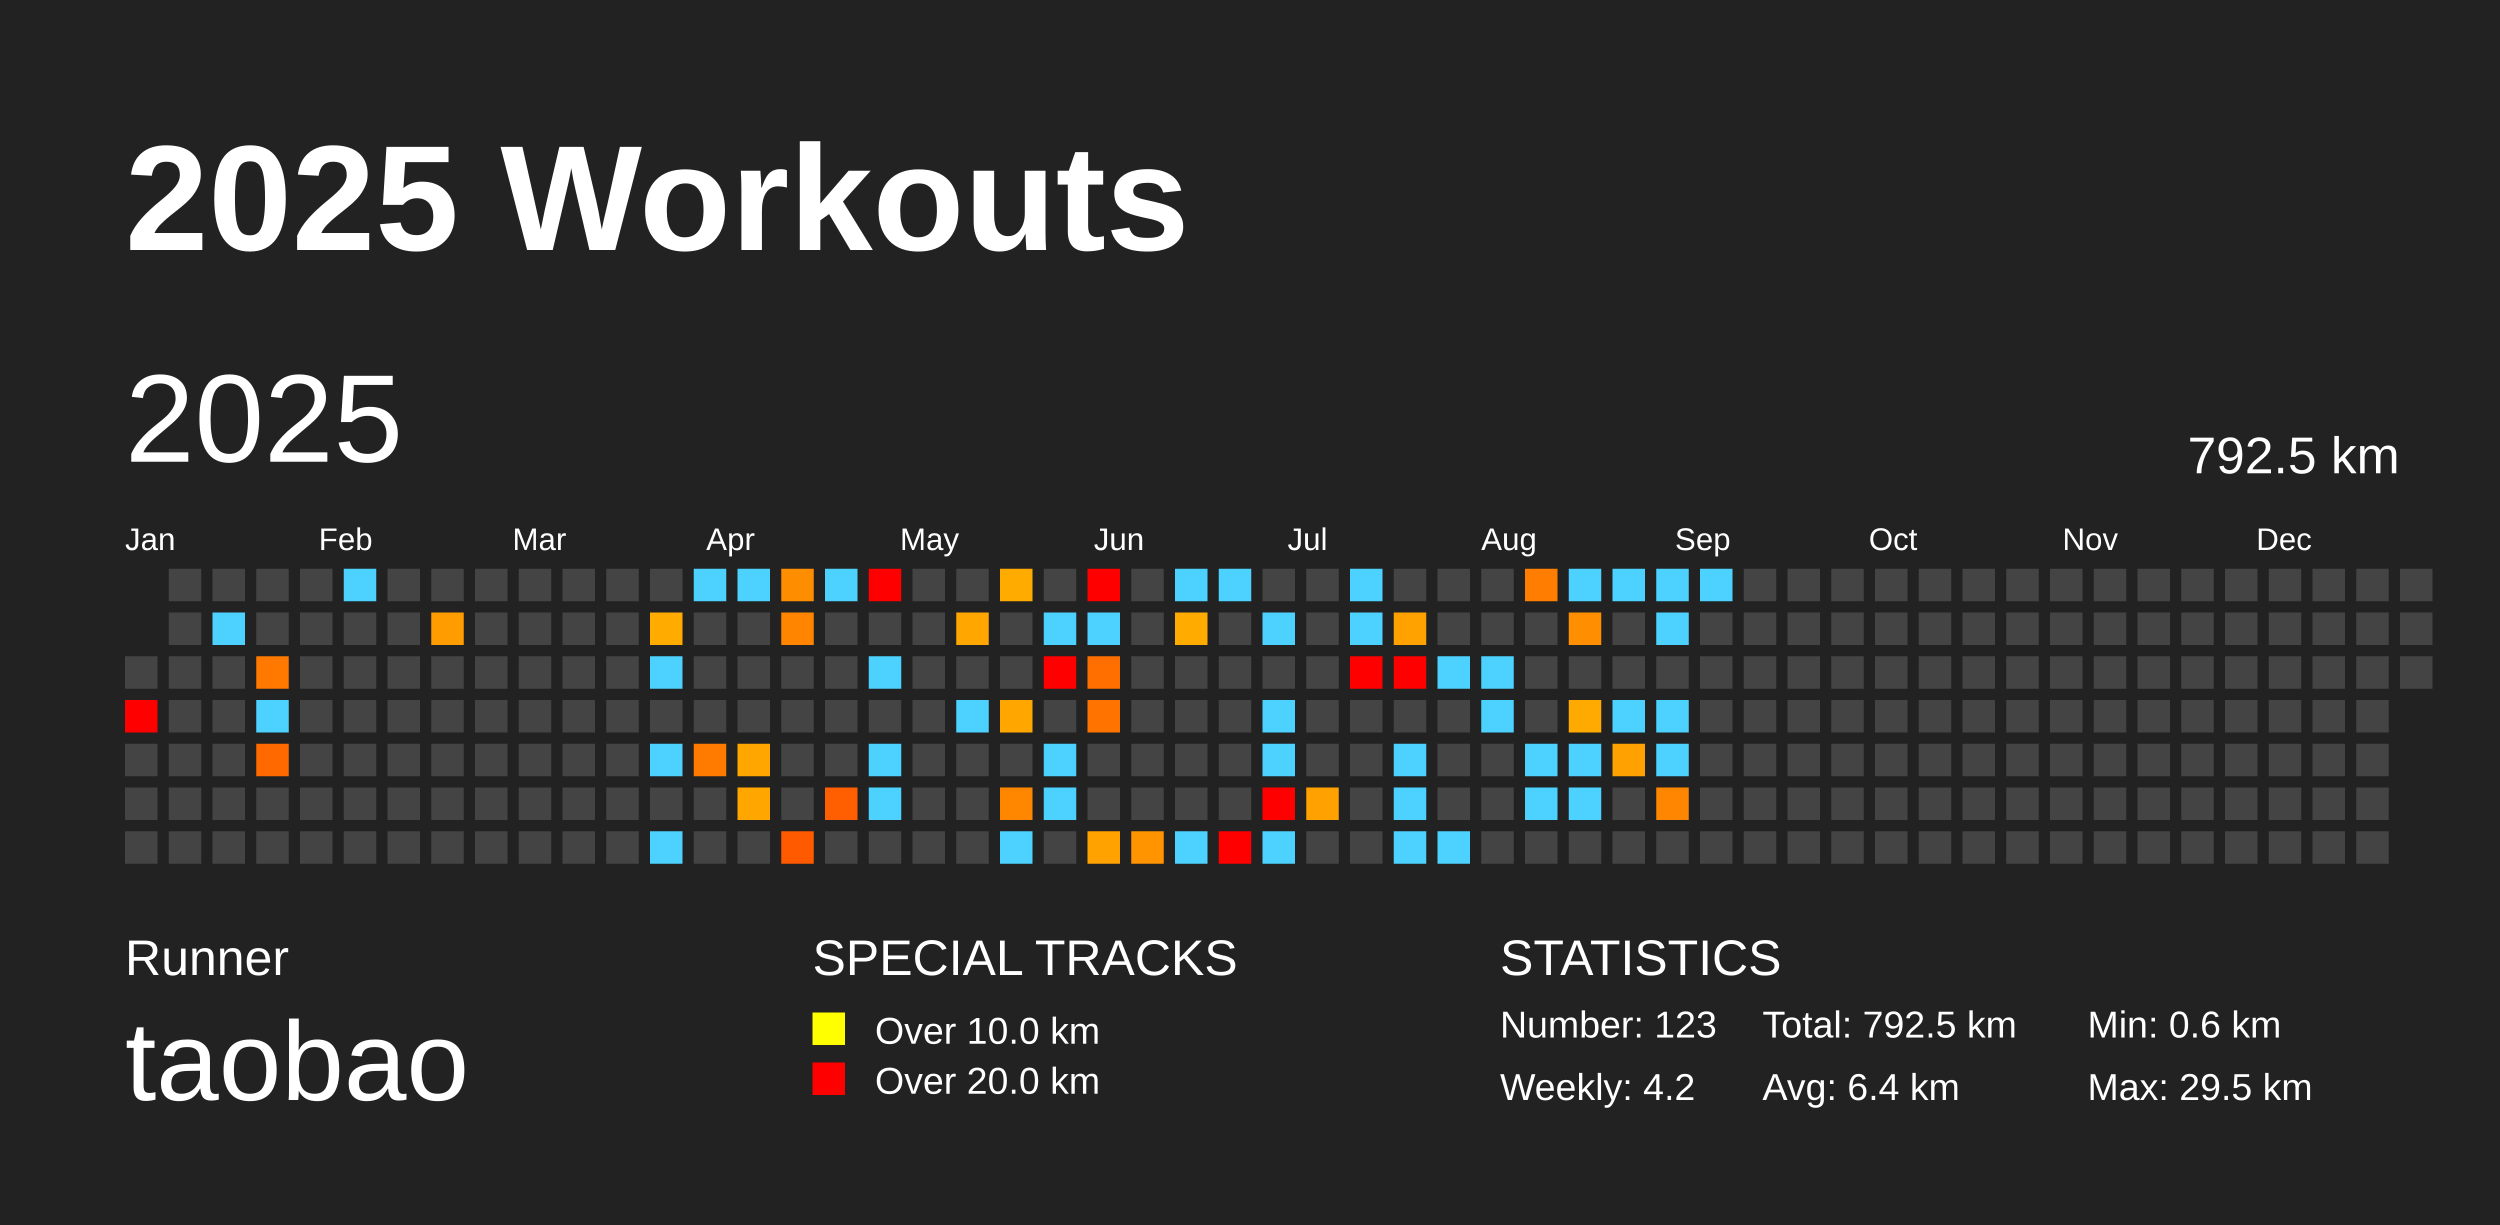
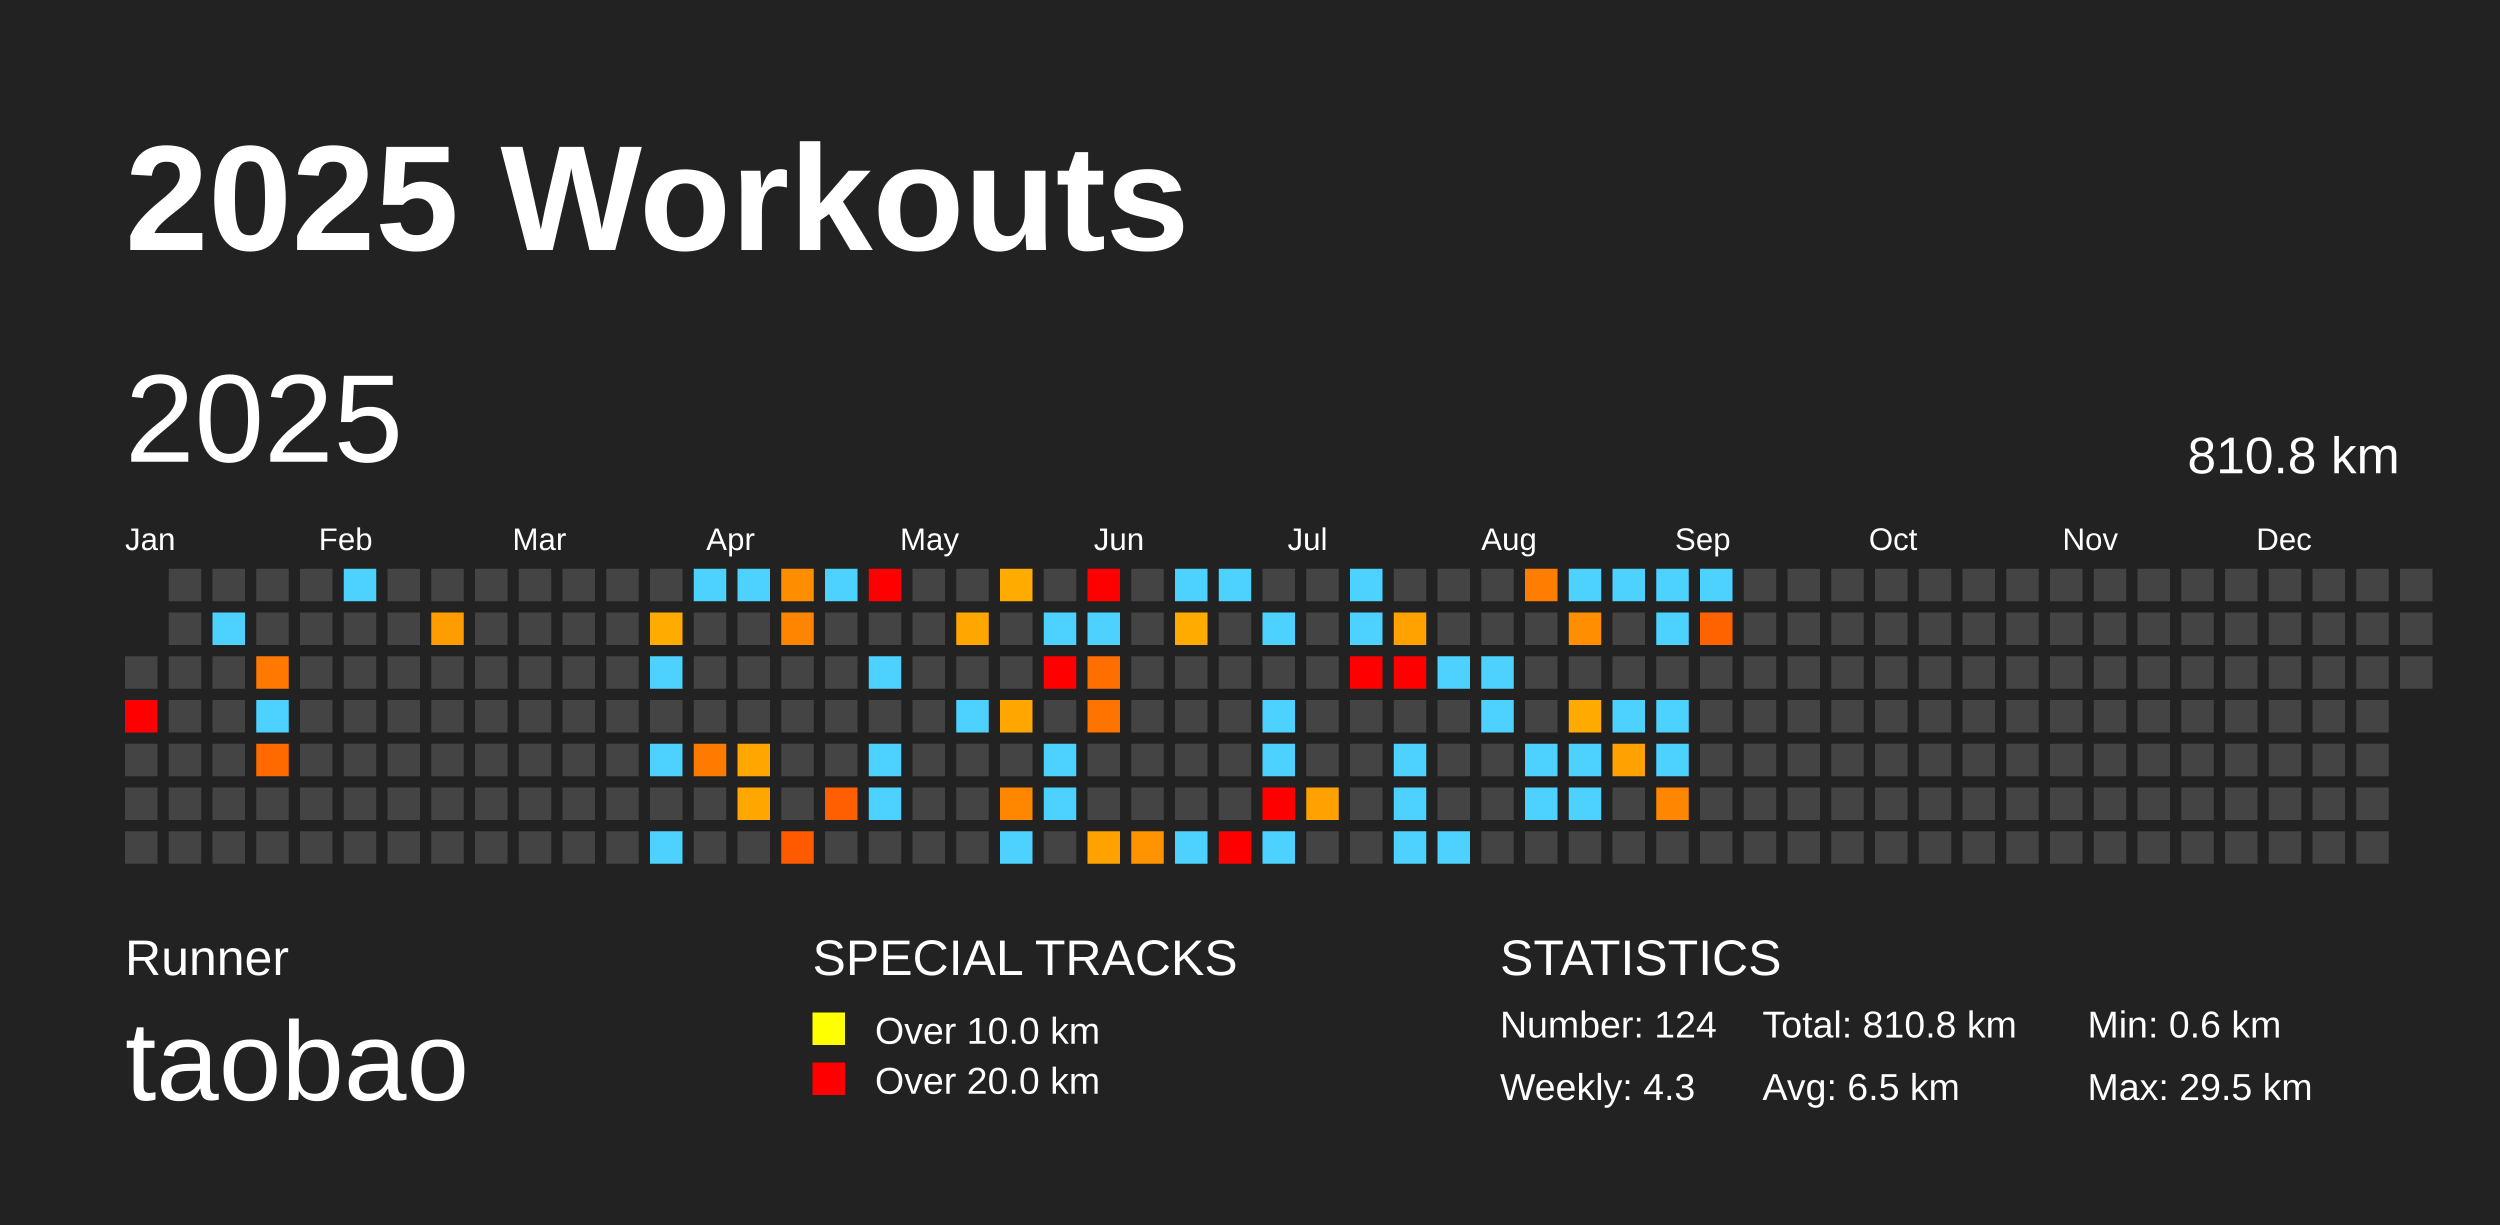
<svg xmlns="http://www.w3.org/2000/svg" baseProfile="full" height="98mm" version="1.1" viewBox="0,0,200,98" width="200mm">
  <defs />
  <rect fill="#222222" height="98" width="200" x="0" y="0" />
  <text fill="#FFFFFF" style="font-size:12px; font-family:Arial; font-weight:bold;" x="10" y="20">2025 Workouts</text>
  <text fill="#FFFFFF" style="font-size:4px; font-family:Arial" x="10" y="78">Runner</text>
  <text fill="#FFFFFF" style="font-size:9px; font-family:Arial" x="10" y="88">taobao</text>
  <text fill="#FFFFFF" style="font-size:4px; font-family:Arial" x="65" y="78">SPECIAL TRACKS</text>
  <rect fill="yellow" height="2.6" width="2.6" x="65" y="81" />
  <text fill="#FFFFFF" style="font-size:3px; font-family:Arial" x="70" y="83.5">Over 10.0 km</text>
  <rect fill="red" height="2.6" width="2.6" x="65" y="85" />
  <text fill="#FFFFFF" style="font-size:3px; font-family:Arial" x="70" y="87.5">Over 20.0 km</text>
  <text fill="#FFFFFF" style="font-size:4px; font-family:Arial" x="120" y="78">STATISTICS</text>
-   <text fill="#FFFFFF" style="font-size:3px; font-family:Arial" x="120" y="83">Number: 123</text>
-   <text fill="#FFFFFF" style="font-size:3px; font-family:Arial" x="120" y="88">Weekly: 4.2</text>
-   <text fill="#FFFFFF" style="font-size:3px; font-family:Arial" x="141" y="83">Total: 792.5 km</text>
-   <text fill="#FFFFFF" style="font-size:3px; font-family:Arial" x="141" y="88">Avg: 6.4 km</text>
+   <text fill="#FFFFFF" style="font-size:3px; font-family:Arial" x="120" y="83">Number: 124</text>
+   <text fill="#FFFFFF" style="font-size:3px; font-family:Arial" x="120" y="88">Weekly: 4.3</text>
+   <text fill="#FFFFFF" style="font-size:3px; font-family:Arial" x="141" y="83">Total: 810.8 km</text>
+   <text fill="#FFFFFF" style="font-size:3px; font-family:Arial" x="141" y="88">Avg: 6.5 km</text>
  <text fill="#FFFFFF" style="font-size:3px; font-family:Arial" x="167" y="83">Min: 0.6 km</text>
  <text fill="#FFFFFF" style="font-size:3px; font-family:Arial" x="167" y="88">Max: 29.5 km</text>
  <text dominant-baseline="hanging" fill="#FFFFFF" style="font-size:10.0px; font-family:Arial;" x="10" y="30">2025</text>
-   <text dominant-baseline="hanging" fill="#FFFFFF" style="font-size:4.125px; font-family:Arial;" x="175" y="35">792.5 km</text>
+   <text dominant-baseline="hanging" fill="#FFFFFF" style="font-size:4.125px; font-family:Arial;" x="175" y="35">810.8 km</text>
  <text fill="#FFFFFF" style="font-size:2.5px; font-family:Arial" x="10.0" y="44">Jan</text>
  <text fill="#FFFFFF" style="font-size:2.5px; font-family:Arial" x="25.5" y="44">Feb</text>
  <text fill="#FFFFFF" style="font-size:2.5px; font-family:Arial" x="41.0" y="44">Mar</text>
  <text fill="#FFFFFF" style="font-size:2.5px; font-family:Arial" x="56.5" y="44">Apr</text>
  <text fill="#FFFFFF" style="font-size:2.5px; font-family:Arial" x="72.0" y="44">May</text>
  <text fill="#FFFFFF" style="font-size:2.5px; font-family:Arial" x="87.5" y="44">Jun</text>
  <text fill="#FFFFFF" style="font-size:2.5px; font-family:Arial" x="103.0" y="44">Jul</text>
  <text fill="#FFFFFF" style="font-size:2.5px; font-family:Arial" x="118.5" y="44">Aug</text>
  <text fill="#FFFFFF" style="font-size:2.5px; font-family:Arial" x="134.0" y="44">Sep</text>
  <text fill="#FFFFFF" style="font-size:2.5px; font-family:Arial" x="149.5" y="44">Oct</text>
  <text fill="#FFFFFF" style="font-size:2.5px; font-family:Arial" x="165.0" y="44">Nov</text>
  <text fill="#FFFFFF" style="font-size:2.5px; font-family:Arial" x="180.5" y="44">Dec</text>
  <rect fill="#444444" height="2.6" width="2.6" x="10.0" y="52.5" />
  <rect fill="red" height="2.6" width="2.6" x="10.0" y="56.0" />
  <rect fill="#444444" height="2.6" width="2.6" x="10.0" y="59.5" />
  <rect fill="#444444" height="2.6" width="2.6" x="10.0" y="63.0" />
  <rect fill="#444444" height="2.6" width="2.6" x="10.0" y="66.5" />
  <rect fill="#444444" height="2.6" width="2.6" x="13.5" y="45.5" />
  <rect fill="#444444" height="2.6" width="2.6" x="13.5" y="49.0" />
  <rect fill="#444444" height="2.6" width="2.6" x="13.5" y="52.5" />
  <rect fill="#444444" height="2.6" width="2.6" x="13.5" y="56.0" />
  <rect fill="#444444" height="2.6" width="2.6" x="13.5" y="59.5" />
  <rect fill="#444444" height="2.6" width="2.6" x="13.5" y="63.0" />
  <rect fill="#444444" height="2.6" width="2.6" x="13.5" y="66.5" />
  <rect fill="#444444" height="2.6" width="2.6" x="17.0" y="45.5" />
  <rect fill="#4dd2ff" height="2.6" width="2.6" x="17.0" y="49.0" />
  <rect fill="#444444" height="2.6" width="2.6" x="17.0" y="52.5" />
  <rect fill="#444444" height="2.6" width="2.6" x="17.0" y="56.0" />
  <rect fill="#444444" height="2.6" width="2.6" x="17.0" y="59.5" />
  <rect fill="#444444" height="2.6" width="2.6" x="17.0" y="63.0" />
  <rect fill="#444444" height="2.6" width="2.6" x="17.0" y="66.5" />
  <rect fill="#444444" height="2.6" width="2.6" x="20.5" y="45.5" />
  <rect fill="#444444" height="2.6" width="2.6" x="20.5" y="49.0" />
  <rect fill="#ff7800" height="2.6" width="2.6" x="20.5" y="52.5" />
  <rect fill="#4dd2ff" height="2.6" width="2.6" x="20.5" y="56.0" />
  <rect fill="#ff6900" height="2.6" width="2.6" x="20.5" y="59.5" />
  <rect fill="#444444" height="2.6" width="2.6" x="20.5" y="63.0" />
  <rect fill="#444444" height="2.6" width="2.6" x="20.5" y="66.5" />
  <rect fill="#444444" height="2.6" width="2.6" x="24.0" y="45.5" />
  <rect fill="#444444" height="2.6" width="2.6" x="24.0" y="49.0" />
  <rect fill="#444444" height="2.6" width="2.6" x="24.0" y="52.5" />
  <rect fill="#444444" height="2.6" width="2.6" x="24.0" y="56.0" />
  <rect fill="#444444" height="2.6" width="2.6" x="24.0" y="59.5" />
  <rect fill="#444444" height="2.6" width="2.6" x="24.0" y="63.0" />
  <rect fill="#444444" height="2.6" width="2.6" x="24.0" y="66.5" />
  <rect fill="#4dd2ff" height="2.6" width="2.6" x="27.5" y="45.5" />
  <rect fill="#444444" height="2.6" width="2.6" x="27.5" y="49.0" />
  <rect fill="#444444" height="2.6" width="2.6" x="27.5" y="52.5" />
  <rect fill="#444444" height="2.6" width="2.6" x="27.5" y="56.0" />
  <rect fill="#444444" height="2.6" width="2.6" x="27.5" y="59.5" />
  <rect fill="#444444" height="2.6" width="2.6" x="27.5" y="63.0" />
  <rect fill="#444444" height="2.6" width="2.6" x="27.5" y="66.5" />
  <rect fill="#444444" height="2.6" width="2.6" x="31.0" y="45.5" />
  <rect fill="#444444" height="2.6" width="2.6" x="31.0" y="49.0" />
  <rect fill="#444444" height="2.6" width="2.6" x="31.0" y="52.5" />
  <rect fill="#444444" height="2.6" width="2.6" x="31.0" y="56.0" />
  <rect fill="#444444" height="2.6" width="2.6" x="31.0" y="59.5" />
  <rect fill="#444444" height="2.6" width="2.6" x="31.0" y="63.0" />
  <rect fill="#444444" height="2.6" width="2.6" x="31.0" y="66.5" />
  <rect fill="#444444" height="2.6" width="2.6" x="34.5" y="45.5" />
  <rect fill="#ff9c00" height="2.6" width="2.6" x="34.5" y="49.0" />
  <rect fill="#444444" height="2.6" width="2.6" x="34.5" y="52.5" />
  <rect fill="#444444" height="2.6" width="2.6" x="34.5" y="56.0" />
  <rect fill="#444444" height="2.6" width="2.6" x="34.5" y="59.5" />
  <rect fill="#444444" height="2.6" width="2.6" x="34.5" y="63.0" />
  <rect fill="#444444" height="2.6" width="2.6" x="34.5" y="66.5" />
  <rect fill="#444444" height="2.6" width="2.6" x="38.0" y="45.5" />
  <rect fill="#444444" height="2.6" width="2.6" x="38.0" y="49.0" />
  <rect fill="#444444" height="2.6" width="2.6" x="38.0" y="52.5" />
  <rect fill="#444444" height="2.6" width="2.6" x="38.0" y="56.0" />
  <rect fill="#444444" height="2.6" width="2.6" x="38.0" y="59.5" />
  <rect fill="#444444" height="2.6" width="2.6" x="38.0" y="63.0" />
  <rect fill="#444444" height="2.6" width="2.6" x="38.0" y="66.5" />
  <rect fill="#444444" height="2.6" width="2.6" x="41.5" y="45.5" />
  <rect fill="#444444" height="2.6" width="2.6" x="41.5" y="49.0" />
  <rect fill="#444444" height="2.6" width="2.6" x="41.5" y="52.5" />
  <rect fill="#444444" height="2.6" width="2.6" x="41.5" y="56.0" />
  <rect fill="#444444" height="2.6" width="2.6" x="41.5" y="59.5" />
  <rect fill="#444444" height="2.6" width="2.6" x="41.5" y="63.0" />
  <rect fill="#444444" height="2.6" width="2.6" x="41.5" y="66.5" />
  <rect fill="#444444" height="2.6" width="2.6" x="45.0" y="45.5" />
  <rect fill="#444444" height="2.6" width="2.6" x="45.0" y="49.0" />
  <rect fill="#444444" height="2.6" width="2.6" x="45.0" y="52.5" />
  <rect fill="#444444" height="2.6" width="2.6" x="45.0" y="56.0" />
  <rect fill="#444444" height="2.6" width="2.6" x="45.0" y="59.5" />
  <rect fill="#444444" height="2.6" width="2.6" x="45.0" y="63.0" />
  <rect fill="#444444" height="2.6" width="2.6" x="45.0" y="66.5" />
  <rect fill="#444444" height="2.6" width="2.6" x="48.5" y="45.5" />
  <rect fill="#444444" height="2.6" width="2.6" x="48.5" y="49.0" />
  <rect fill="#444444" height="2.6" width="2.6" x="48.5" y="52.5" />
  <rect fill="#444444" height="2.6" width="2.6" x="48.5" y="56.0" />
  <rect fill="#444444" height="2.6" width="2.6" x="48.5" y="59.5" />
  <rect fill="#444444" height="2.6" width="2.6" x="48.5" y="63.0" />
  <rect fill="#444444" height="2.6" width="2.6" x="48.5" y="66.5" />
  <rect fill="#444444" height="2.6" width="2.6" x="52.0" y="45.5" />
  <rect fill="#ffab00" height="2.6" width="2.6" x="52.0" y="49.0" />
  <rect fill="#4dd2ff" height="2.6" width="2.6" x="52.0" y="52.5" />
  <rect fill="#444444" height="2.6" width="2.6" x="52.0" y="56.0" />
  <rect fill="#4dd2ff" height="2.6" width="2.6" x="52.0" y="59.5" />
  <rect fill="#444444" height="2.6" width="2.6" x="52.0" y="63.0" />
  <rect fill="#4dd2ff" height="2.6" width="2.6" x="52.0" y="66.5" />
  <rect fill="#4dd2ff" height="2.6" width="2.6" x="55.5" y="45.5" />
  <rect fill="#444444" height="2.6" width="2.6" x="55.5" y="49.0" />
  <rect fill="#444444" height="2.6" width="2.6" x="55.5" y="52.5" />
  <rect fill="#444444" height="2.6" width="2.6" x="55.5" y="56.0" />
  <rect fill="#ff7b00" height="2.6" width="2.6" x="55.5" y="59.5" />
  <rect fill="#444444" height="2.6" width="2.6" x="55.5" y="63.0" />
  <rect fill="#444444" height="2.6" width="2.6" x="55.5" y="66.5" />
  <rect fill="#4dd2ff" height="2.6" width="2.6" x="59.0" y="45.5" />
  <rect fill="#444444" height="2.6" width="2.6" x="59.0" y="49.0" />
  <rect fill="#444444" height="2.6" width="2.6" x="59.0" y="52.5" />
  <rect fill="#444444" height="2.6" width="2.6" x="59.0" y="56.0" />
  <rect fill="#ffa600" height="2.6" width="2.6" x="59.0" y="59.5" />
  <rect fill="#ffa600" height="2.6" width="2.6" x="59.0" y="63.0" />
  <rect fill="#444444" height="2.6" width="2.6" x="59.0" y="66.5" />
  <rect fill="#ff8d00" height="2.6" width="2.6" x="62.5" y="45.5" />
  <rect fill="#ff8500" height="2.6" width="2.6" x="62.5" y="49.0" />
  <rect fill="#444444" height="2.6" width="2.6" x="62.5" y="52.5" />
  <rect fill="#444444" height="2.6" width="2.6" x="62.5" y="56.0" />
  <rect fill="#444444" height="2.6" width="2.6" x="62.5" y="59.5" />
  <rect fill="#444444" height="2.6" width="2.6" x="62.5" y="63.0" />
  <rect fill="#ff5a00" height="2.6" width="2.6" x="62.5" y="66.5" />
  <rect fill="#4dd2ff" height="2.6" width="2.6" x="66.0" y="45.5" />
  <rect fill="#444444" height="2.6" width="2.6" x="66.0" y="49.0" />
  <rect fill="#444444" height="2.6" width="2.6" x="66.0" y="52.5" />
  <rect fill="#444444" height="2.6" width="2.6" x="66.0" y="56.0" />
  <rect fill="#444444" height="2.6" width="2.6" x="66.0" y="59.5" />
  <rect fill="#ff5f00" height="2.6" width="2.6" x="66.0" y="63.0" />
  <rect fill="#444444" height="2.6" width="2.6" x="66.0" y="66.5" />
  <rect fill="red" height="2.6" width="2.6" x="69.5" y="45.5" />
  <rect fill="#444444" height="2.6" width="2.6" x="69.5" y="49.0" />
  <rect fill="#4dd2ff" height="2.6" width="2.6" x="69.5" y="52.5" />
  <rect fill="#444444" height="2.6" width="2.6" x="69.5" y="56.0" />
  <rect fill="#4dd2ff" height="2.6" width="2.6" x="69.5" y="59.5" />
  <rect fill="#4dd2ff" height="2.6" width="2.6" x="69.5" y="63.0" />
  <rect fill="#444444" height="2.6" width="2.6" x="69.5" y="66.5" />
  <rect fill="#444444" height="2.6" width="2.6" x="73.0" y="45.5" />
  <rect fill="#444444" height="2.6" width="2.6" x="73.0" y="49.0" />
  <rect fill="#444444" height="2.6" width="2.6" x="73.0" y="52.5" />
  <rect fill="#444444" height="2.6" width="2.6" x="73.0" y="56.0" />
  <rect fill="#444444" height="2.6" width="2.6" x="73.0" y="59.5" />
  <rect fill="#444444" height="2.6" width="2.6" x="73.0" y="63.0" />
  <rect fill="#444444" height="2.6" width="2.6" x="73.0" y="66.5" />
  <rect fill="#444444" height="2.6" width="2.6" x="76.5" y="45.5" />
  <rect fill="#ffa700" height="2.6" width="2.6" x="76.5" y="49.0" />
  <rect fill="#444444" height="2.6" width="2.6" x="76.5" y="52.5" />
  <rect fill="#4dd2ff" height="2.6" width="2.6" x="76.5" y="56.0" />
  <rect fill="#444444" height="2.6" width="2.6" x="76.5" y="59.5" />
  <rect fill="#444444" height="2.6" width="2.6" x="76.5" y="63.0" />
  <rect fill="#444444" height="2.6" width="2.6" x="76.5" y="66.5" />
  <rect fill="#ffab00" height="2.6" width="2.6" x="80.0" y="45.5" />
  <rect fill="#444444" height="2.6" width="2.6" x="80.0" y="49.0" />
  <rect fill="#444444" height="2.6" width="2.6" x="80.0" y="52.5" />
  <rect fill="#ffa700" height="2.6" width="2.6" x="80.0" y="56.0" />
  <rect fill="#444444" height="2.6" width="2.6" x="80.0" y="59.5" />
  <rect fill="#ff8700" height="2.6" width="2.6" x="80.0" y="63.0" />
  <rect fill="#4dd2ff" height="2.6" width="2.6" x="80.0" y="66.5" />
  <rect fill="#444444" height="2.6" width="2.6" x="83.5" y="45.5" />
  <rect fill="#4dd2ff" height="2.6" width="2.6" x="83.5" y="49.0" />
  <rect fill="red" height="2.6" width="2.6" x="83.5" y="52.5" />
  <rect fill="#444444" height="2.6" width="2.6" x="83.5" y="56.0" />
  <rect fill="#4dd2ff" height="2.6" width="2.6" x="83.5" y="59.5" />
  <rect fill="#4dd2ff" height="2.6" width="2.6" x="83.5" y="63.0" />
  <rect fill="#444444" height="2.6" width="2.6" x="83.5" y="66.5" />
  <rect fill="red" height="2.6" width="2.6" x="87.0" y="45.5" />
  <rect fill="#4dd2ff" height="2.6" width="2.6" x="87.0" y="49.0" />
  <rect fill="#ff6f00" height="2.6" width="2.6" x="87.0" y="52.5" />
  <rect fill="#ff7300" height="2.6" width="2.6" x="87.0" y="56.0" />
  <rect fill="#444444" height="2.6" width="2.6" x="87.0" y="59.5" />
  <rect fill="#444444" height="2.6" width="2.6" x="87.0" y="63.0" />
  <rect fill="#ffa200" height="2.6" width="2.6" x="87.0" y="66.5" />
  <rect fill="#444444" height="2.6" width="2.6" x="90.5" y="45.5" />
  <rect fill="#444444" height="2.6" width="2.6" x="90.5" y="49.0" />
  <rect fill="#444444" height="2.6" width="2.6" x="90.5" y="52.5" />
  <rect fill="#444444" height="2.6" width="2.6" x="90.5" y="56.0" />
  <rect fill="#444444" height="2.6" width="2.6" x="90.5" y="59.5" />
  <rect fill="#444444" height="2.6" width="2.6" x="90.5" y="63.0" />
  <rect fill="#ff9400" height="2.6" width="2.6" x="90.5" y="66.5" />
  <rect fill="#4dd2ff" height="2.6" width="2.6" x="94.0" y="45.5" />
  <rect fill="#ffab00" height="2.6" width="2.6" x="94.0" y="49.0" />
  <rect fill="#444444" height="2.6" width="2.6" x="94.0" y="52.5" />
  <rect fill="#444444" height="2.6" width="2.6" x="94.0" y="56.0" />
  <rect fill="#444444" height="2.6" width="2.6" x="94.0" y="59.5" />
  <rect fill="#444444" height="2.6" width="2.6" x="94.0" y="63.0" />
  <rect fill="#4dd2ff" height="2.6" width="2.6" x="94.0" y="66.5" />
  <rect fill="#4dd2ff" height="2.6" width="2.6" x="97.5" y="45.5" />
  <rect fill="#444444" height="2.6" width="2.6" x="97.5" y="49.0" />
  <rect fill="#444444" height="2.6" width="2.6" x="97.5" y="52.5" />
  <rect fill="#444444" height="2.6" width="2.6" x="97.5" y="56.0" />
  <rect fill="#444444" height="2.6" width="2.6" x="97.5" y="59.5" />
  <rect fill="#444444" height="2.6" width="2.6" x="97.5" y="63.0" />
  <rect fill="red" height="2.6" width="2.6" x="97.5" y="66.5" />
  <rect fill="#444444" height="2.6" width="2.6" x="101.0" y="45.5" />
  <rect fill="#4dd2ff" height="2.6" width="2.6" x="101.0" y="49.0" />
  <rect fill="#444444" height="2.6" width="2.6" x="101.0" y="52.5" />
  <rect fill="#4dd2ff" height="2.6" width="2.6" x="101.0" y="56.0" />
  <rect fill="#4dd2ff" height="2.6" width="2.6" x="101.0" y="59.5" />
  <rect fill="red" height="2.6" width="2.6" x="101.0" y="63.0" />
  <rect fill="#4dd2ff" height="2.6" width="2.6" x="101.0" y="66.5" />
  <rect fill="#444444" height="2.6" width="2.6" x="104.5" y="45.5" />
  <rect fill="#444444" height="2.6" width="2.6" x="104.5" y="49.0" />
  <rect fill="#444444" height="2.6" width="2.6" x="104.5" y="52.5" />
  <rect fill="#444444" height="2.6" width="2.6" x="104.5" y="56.0" />
  <rect fill="#444444" height="2.6" width="2.6" x="104.5" y="59.5" />
  <rect fill="#ffa100" height="2.6" width="2.6" x="104.5" y="63.0" />
  <rect fill="#444444" height="2.6" width="2.6" x="104.5" y="66.5" />
  <rect fill="#4dd2ff" height="2.6" width="2.6" x="108.0" y="45.5" />
  <rect fill="#4dd2ff" height="2.6" width="2.6" x="108.0" y="49.0" />
  <rect fill="red" height="2.6" width="2.6" x="108.0" y="52.5" />
  <rect fill="#444444" height="2.6" width="2.6" x="108.0" y="56.0" />
  <rect fill="#444444" height="2.6" width="2.6" x="108.0" y="59.5" />
  <rect fill="#444444" height="2.6" width="2.6" x="108.0" y="63.0" />
  <rect fill="#444444" height="2.6" width="2.6" x="108.0" y="66.5" />
  <rect fill="#444444" height="2.6" width="2.6" x="111.5" y="45.5" />
  <rect fill="#ffa200" height="2.6" width="2.6" x="111.5" y="49.0" />
  <rect fill="red" height="2.6" width="2.6" x="111.5" y="52.5" />
  <rect fill="#444444" height="2.6" width="2.6" x="111.5" y="56.0" />
  <rect fill="#4dd2ff" height="2.6" width="2.6" x="111.5" y="59.5" />
  <rect fill="#4dd2ff" height="2.6" width="2.6" x="111.5" y="63.0" />
  <rect fill="#4dd2ff" height="2.6" width="2.6" x="111.5" y="66.5" />
  <rect fill="#444444" height="2.6" width="2.6" x="115.0" y="45.5" />
  <rect fill="#444444" height="2.6" width="2.6" x="115.0" y="49.0" />
  <rect fill="#4dd2ff" height="2.6" width="2.6" x="115.0" y="52.5" />
  <rect fill="#444444" height="2.6" width="2.6" x="115.0" y="56.0" />
  <rect fill="#444444" height="2.6" width="2.6" x="115.0" y="59.5" />
  <rect fill="#444444" height="2.6" width="2.6" x="115.0" y="63.0" />
  <rect fill="#4dd2ff" height="2.6" width="2.6" x="115.0" y="66.5" />
  <rect fill="#444444" height="2.6" width="2.6" x="118.5" y="45.5" />
  <rect fill="#444444" height="2.6" width="2.6" x="118.5" y="49.0" />
  <rect fill="#4dd2ff" height="2.6" width="2.6" x="118.5" y="52.5" />
  <rect fill="#4dd2ff" height="2.6" width="2.6" x="118.5" y="56.0" />
  <rect fill="#444444" height="2.6" width="2.6" x="118.5" y="59.5" />
  <rect fill="#444444" height="2.6" width="2.6" x="118.5" y="63.0" />
  <rect fill="#444444" height="2.6" width="2.6" x="118.5" y="66.5" />
  <rect fill="#ff7d00" height="2.6" width="2.6" x="122.0" y="45.5" />
  <rect fill="#444444" height="2.6" width="2.6" x="122.0" y="49.0" />
  <rect fill="#444444" height="2.6" width="2.6" x="122.0" y="52.5" />
  <rect fill="#444444" height="2.6" width="2.6" x="122.0" y="56.0" />
  <rect fill="#4dd2ff" height="2.6" width="2.6" x="122.0" y="59.5" />
  <rect fill="#4dd2ff" height="2.6" width="2.6" x="122.0" y="63.0" />
  <rect fill="#444444" height="2.6" width="2.6" x="122.0" y="66.5" />
  <rect fill="#4dd2ff" height="2.6" width="2.6" x="125.5" y="45.5" />
  <rect fill="#ff8f00" height="2.6" width="2.6" x="125.5" y="49.0" />
  <rect fill="#444444" height="2.6" width="2.6" x="125.5" y="52.5" />
  <rect fill="#ffaa00" height="2.6" width="2.6" x="125.5" y="56.0" />
  <rect fill="#4dd2ff" height="2.6" width="2.6" x="125.5" y="59.5" />
  <rect fill="#4dd2ff" height="2.6" width="2.6" x="125.5" y="63.0" />
  <rect fill="#444444" height="2.6" width="2.6" x="125.5" y="66.5" />
  <rect fill="#4dd2ff" height="2.6" width="2.6" x="129.0" y="45.5" />
  <rect fill="#444444" height="2.6" width="2.6" x="129.0" y="49.0" />
  <rect fill="#444444" height="2.6" width="2.6" x="129.0" y="52.5" />
  <rect fill="#4dd2ff" height="2.6" width="2.6" x="129.0" y="56.0" />
  <rect fill="#ffa100" height="2.6" width="2.6" x="129.0" y="59.5" />
  <rect fill="#444444" height="2.6" width="2.6" x="129.0" y="63.0" />
  <rect fill="#444444" height="2.6" width="2.6" x="129.0" y="66.5" />
  <rect fill="#4dd2ff" height="2.6" width="2.6" x="132.5" y="45.5" />
  <rect fill="#4dd2ff" height="2.6" width="2.6" x="132.5" y="49.0" />
  <rect fill="#444444" height="2.6" width="2.6" x="132.5" y="52.5" />
  <rect fill="#4dd2ff" height="2.6" width="2.6" x="132.5" y="56.0" />
  <rect fill="#4dd2ff" height="2.6" width="2.6" x="132.5" y="59.5" />
  <rect fill="#ff8600" height="2.6" width="2.6" x="132.5" y="63.0" />
  <rect fill="#444444" height="2.6" width="2.6" x="132.5" y="66.5" />
  <rect fill="#4dd2ff" height="2.6" width="2.6" x="136.0" y="45.5" />
-   <rect fill="#444444" height="2.6" width="2.6" x="136.0" y="49.0" />
+   <rect fill="#ff6300" height="2.6" width="2.6" x="136.0" y="49.0" />
  <rect fill="#444444" height="2.6" width="2.6" x="136.0" y="52.5" />
  <rect fill="#444444" height="2.6" width="2.6" x="136.0" y="56.0" />
  <rect fill="#444444" height="2.6" width="2.6" x="136.0" y="59.5" />
  <rect fill="#444444" height="2.6" width="2.6" x="136.0" y="63.0" />
  <rect fill="#444444" height="2.6" width="2.6" x="136.0" y="66.5" />
  <rect fill="#444444" height="2.6" width="2.6" x="139.5" y="45.5" />
  <rect fill="#444444" height="2.6" width="2.6" x="139.5" y="49.0" />
  <rect fill="#444444" height="2.6" width="2.6" x="139.5" y="52.5" />
  <rect fill="#444444" height="2.6" width="2.6" x="139.5" y="56.0" />
  <rect fill="#444444" height="2.6" width="2.6" x="139.5" y="59.5" />
  <rect fill="#444444" height="2.6" width="2.6" x="139.5" y="63.0" />
  <rect fill="#444444" height="2.6" width="2.6" x="139.5" y="66.5" />
  <rect fill="#444444" height="2.6" width="2.6" x="143.0" y="45.5" />
  <rect fill="#444444" height="2.6" width="2.6" x="143.0" y="49.0" />
  <rect fill="#444444" height="2.6" width="2.6" x="143.0" y="52.5" />
  <rect fill="#444444" height="2.6" width="2.6" x="143.0" y="56.0" />
  <rect fill="#444444" height="2.6" width="2.6" x="143.0" y="59.5" />
  <rect fill="#444444" height="2.6" width="2.6" x="143.0" y="63.0" />
  <rect fill="#444444" height="2.6" width="2.6" x="143.0" y="66.5" />
  <rect fill="#444444" height="2.6" width="2.6" x="146.5" y="45.5" />
  <rect fill="#444444" height="2.6" width="2.6" x="146.5" y="49.0" />
  <rect fill="#444444" height="2.6" width="2.6" x="146.5" y="52.5" />
  <rect fill="#444444" height="2.6" width="2.6" x="146.5" y="56.0" />
  <rect fill="#444444" height="2.6" width="2.6" x="146.5" y="59.5" />
  <rect fill="#444444" height="2.6" width="2.6" x="146.5" y="63.0" />
  <rect fill="#444444" height="2.6" width="2.6" x="146.5" y="66.5" />
  <rect fill="#444444" height="2.6" width="2.6" x="150.0" y="45.5" />
  <rect fill="#444444" height="2.6" width="2.6" x="150.0" y="49.0" />
  <rect fill="#444444" height="2.6" width="2.6" x="150.0" y="52.5" />
  <rect fill="#444444" height="2.6" width="2.6" x="150.0" y="56.0" />
  <rect fill="#444444" height="2.6" width="2.6" x="150.0" y="59.5" />
  <rect fill="#444444" height="2.6" width="2.6" x="150.0" y="63.0" />
  <rect fill="#444444" height="2.6" width="2.6" x="150.0" y="66.5" />
  <rect fill="#444444" height="2.6" width="2.6" x="153.5" y="45.5" />
  <rect fill="#444444" height="2.6" width="2.6" x="153.5" y="49.0" />
  <rect fill="#444444" height="2.6" width="2.6" x="153.5" y="52.5" />
  <rect fill="#444444" height="2.6" width="2.6" x="153.5" y="56.0" />
  <rect fill="#444444" height="2.6" width="2.6" x="153.5" y="59.5" />
  <rect fill="#444444" height="2.6" width="2.6" x="153.5" y="63.0" />
  <rect fill="#444444" height="2.6" width="2.6" x="153.5" y="66.5" />
  <rect fill="#444444" height="2.6" width="2.6" x="157.0" y="45.5" />
  <rect fill="#444444" height="2.6" width="2.6" x="157.0" y="49.0" />
  <rect fill="#444444" height="2.6" width="2.6" x="157.0" y="52.5" />
  <rect fill="#444444" height="2.6" width="2.6" x="157.0" y="56.0" />
  <rect fill="#444444" height="2.6" width="2.6" x="157.0" y="59.5" />
  <rect fill="#444444" height="2.6" width="2.6" x="157.0" y="63.0" />
  <rect fill="#444444" height="2.6" width="2.6" x="157.0" y="66.5" />
  <rect fill="#444444" height="2.6" width="2.6" x="160.5" y="45.5" />
  <rect fill="#444444" height="2.6" width="2.6" x="160.5" y="49.0" />
  <rect fill="#444444" height="2.6" width="2.6" x="160.5" y="52.5" />
  <rect fill="#444444" height="2.6" width="2.6" x="160.5" y="56.0" />
  <rect fill="#444444" height="2.6" width="2.6" x="160.5" y="59.5" />
  <rect fill="#444444" height="2.6" width="2.6" x="160.5" y="63.0" />
  <rect fill="#444444" height="2.6" width="2.6" x="160.5" y="66.5" />
  <rect fill="#444444" height="2.6" width="2.6" x="164.0" y="45.5" />
  <rect fill="#444444" height="2.6" width="2.6" x="164.0" y="49.0" />
  <rect fill="#444444" height="2.6" width="2.6" x="164.0" y="52.5" />
  <rect fill="#444444" height="2.6" width="2.6" x="164.0" y="56.0" />
  <rect fill="#444444" height="2.6" width="2.6" x="164.0" y="59.5" />
  <rect fill="#444444" height="2.6" width="2.6" x="164.0" y="63.0" />
  <rect fill="#444444" height="2.6" width="2.6" x="164.0" y="66.5" />
  <rect fill="#444444" height="2.6" width="2.6" x="167.5" y="45.5" />
  <rect fill="#444444" height="2.6" width="2.6" x="167.5" y="49.0" />
  <rect fill="#444444" height="2.6" width="2.6" x="167.5" y="52.5" />
  <rect fill="#444444" height="2.6" width="2.6" x="167.5" y="56.0" />
  <rect fill="#444444" height="2.6" width="2.6" x="167.5" y="59.5" />
  <rect fill="#444444" height="2.6" width="2.6" x="167.5" y="63.0" />
  <rect fill="#444444" height="2.6" width="2.6" x="167.5" y="66.5" />
  <rect fill="#444444" height="2.6" width="2.6" x="171.0" y="45.5" />
  <rect fill="#444444" height="2.6" width="2.6" x="171.0" y="49.0" />
  <rect fill="#444444" height="2.6" width="2.6" x="171.0" y="52.5" />
  <rect fill="#444444" height="2.6" width="2.6" x="171.0" y="56.0" />
  <rect fill="#444444" height="2.6" width="2.6" x="171.0" y="59.5" />
  <rect fill="#444444" height="2.6" width="2.6" x="171.0" y="63.0" />
  <rect fill="#444444" height="2.6" width="2.6" x="171.0" y="66.5" />
  <rect fill="#444444" height="2.6" width="2.6" x="174.5" y="45.5" />
  <rect fill="#444444" height="2.6" width="2.6" x="174.5" y="49.0" />
  <rect fill="#444444" height="2.6" width="2.6" x="174.5" y="52.5" />
  <rect fill="#444444" height="2.6" width="2.6" x="174.5" y="56.0" />
  <rect fill="#444444" height="2.6" width="2.6" x="174.5" y="59.5" />
  <rect fill="#444444" height="2.6" width="2.6" x="174.5" y="63.0" />
  <rect fill="#444444" height="2.6" width="2.6" x="174.5" y="66.5" />
  <rect fill="#444444" height="2.6" width="2.6" x="178.0" y="45.5" />
  <rect fill="#444444" height="2.6" width="2.6" x="178.0" y="49.0" />
  <rect fill="#444444" height="2.6" width="2.6" x="178.0" y="52.5" />
  <rect fill="#444444" height="2.6" width="2.6" x="178.0" y="56.0" />
  <rect fill="#444444" height="2.6" width="2.6" x="178.0" y="59.5" />
  <rect fill="#444444" height="2.6" width="2.6" x="178.0" y="63.0" />
  <rect fill="#444444" height="2.6" width="2.6" x="178.0" y="66.5" />
  <rect fill="#444444" height="2.6" width="2.6" x="181.5" y="45.5" />
  <rect fill="#444444" height="2.6" width="2.6" x="181.5" y="49.0" />
  <rect fill="#444444" height="2.6" width="2.6" x="181.5" y="52.5" />
  <rect fill="#444444" height="2.6" width="2.6" x="181.5" y="56.0" />
  <rect fill="#444444" height="2.6" width="2.6" x="181.5" y="59.5" />
  <rect fill="#444444" height="2.6" width="2.6" x="181.5" y="63.0" />
  <rect fill="#444444" height="2.6" width="2.6" x="181.5" y="66.5" />
  <rect fill="#444444" height="2.6" width="2.6" x="185.0" y="45.5" />
  <rect fill="#444444" height="2.6" width="2.6" x="185.0" y="49.0" />
  <rect fill="#444444" height="2.6" width="2.6" x="185.0" y="52.5" />
  <rect fill="#444444" height="2.6" width="2.6" x="185.0" y="56.0" />
  <rect fill="#444444" height="2.6" width="2.6" x="185.0" y="59.5" />
  <rect fill="#444444" height="2.6" width="2.6" x="185.0" y="63.0" />
  <rect fill="#444444" height="2.6" width="2.6" x="185.0" y="66.5" />
  <rect fill="#444444" height="2.6" width="2.6" x="188.5" y="45.5" />
  <rect fill="#444444" height="2.6" width="2.6" x="188.5" y="49.0" />
  <rect fill="#444444" height="2.6" width="2.6" x="188.5" y="52.5" />
  <rect fill="#444444" height="2.6" width="2.6" x="188.5" y="56.0" />
  <rect fill="#444444" height="2.6" width="2.6" x="188.5" y="59.5" />
  <rect fill="#444444" height="2.6" width="2.6" x="188.5" y="63.0" />
  <rect fill="#444444" height="2.6" width="2.6" x="188.5" y="66.5" />
  <rect fill="#444444" height="2.6" width="2.6" x="192.0" y="45.5" />
  <rect fill="#444444" height="2.6" width="2.6" x="192.0" y="49.0" />
  <rect fill="#444444" height="2.6" width="2.6" x="192.0" y="52.5" />
</svg>
